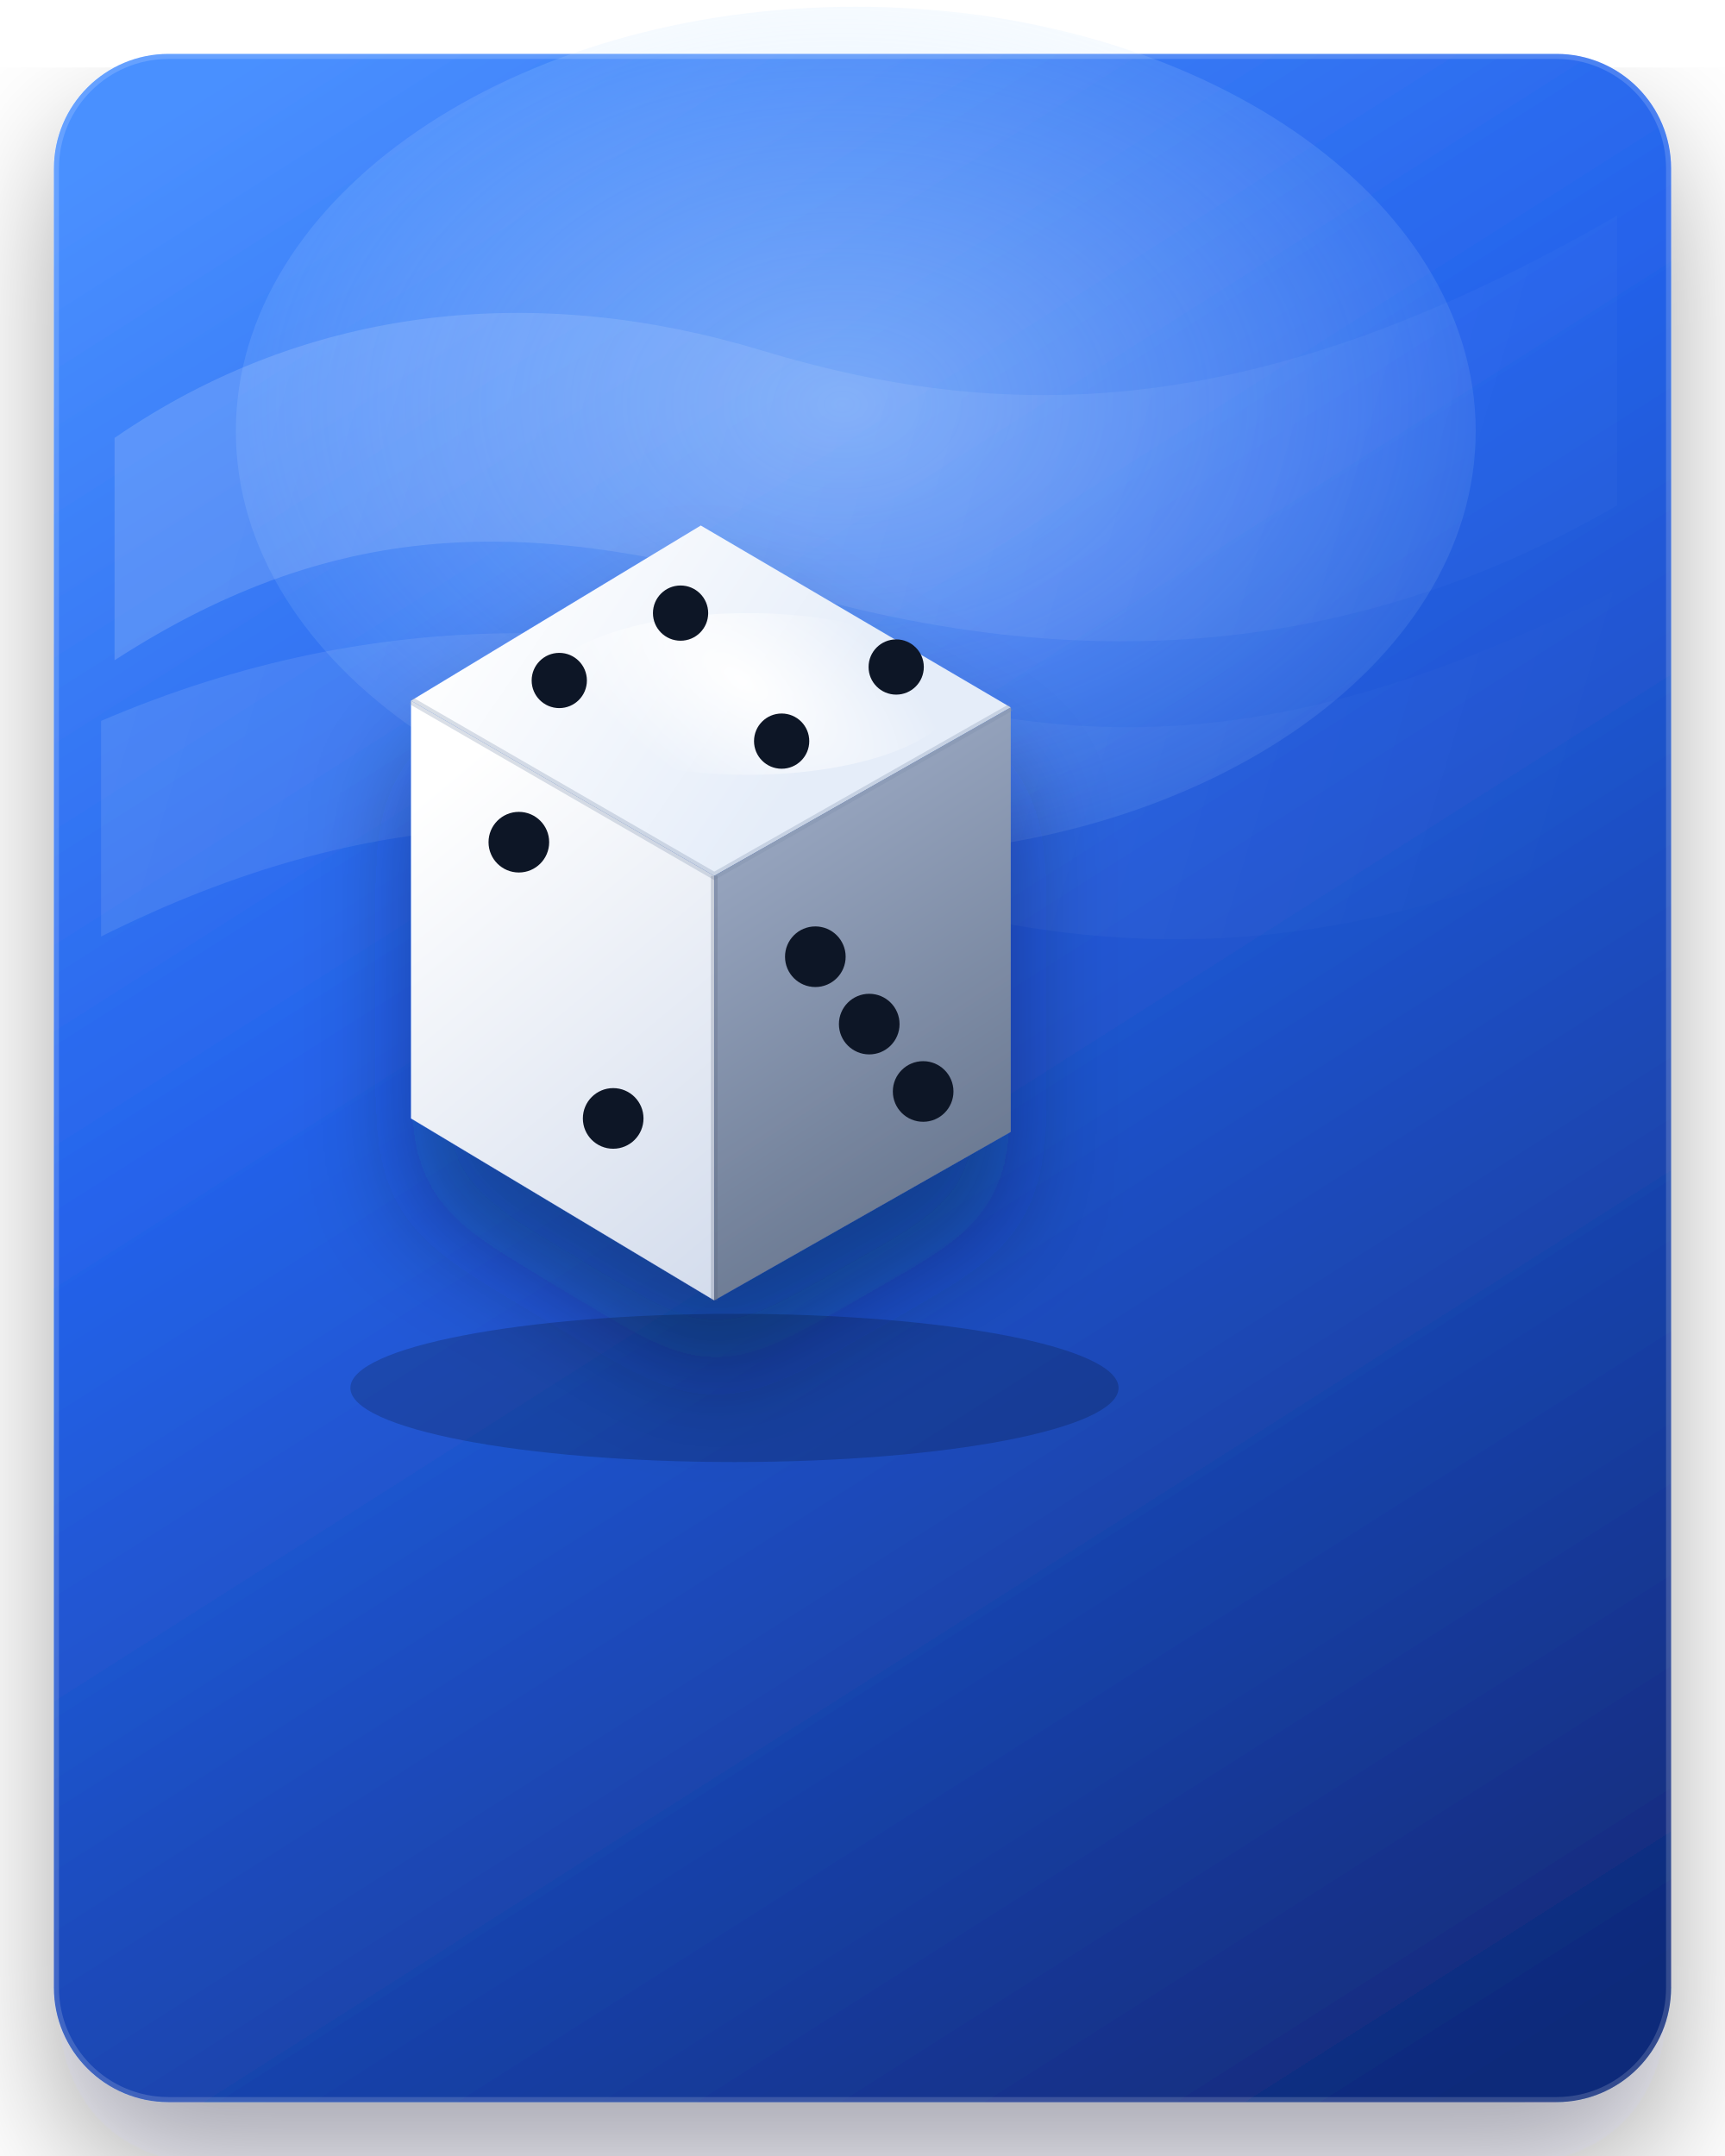
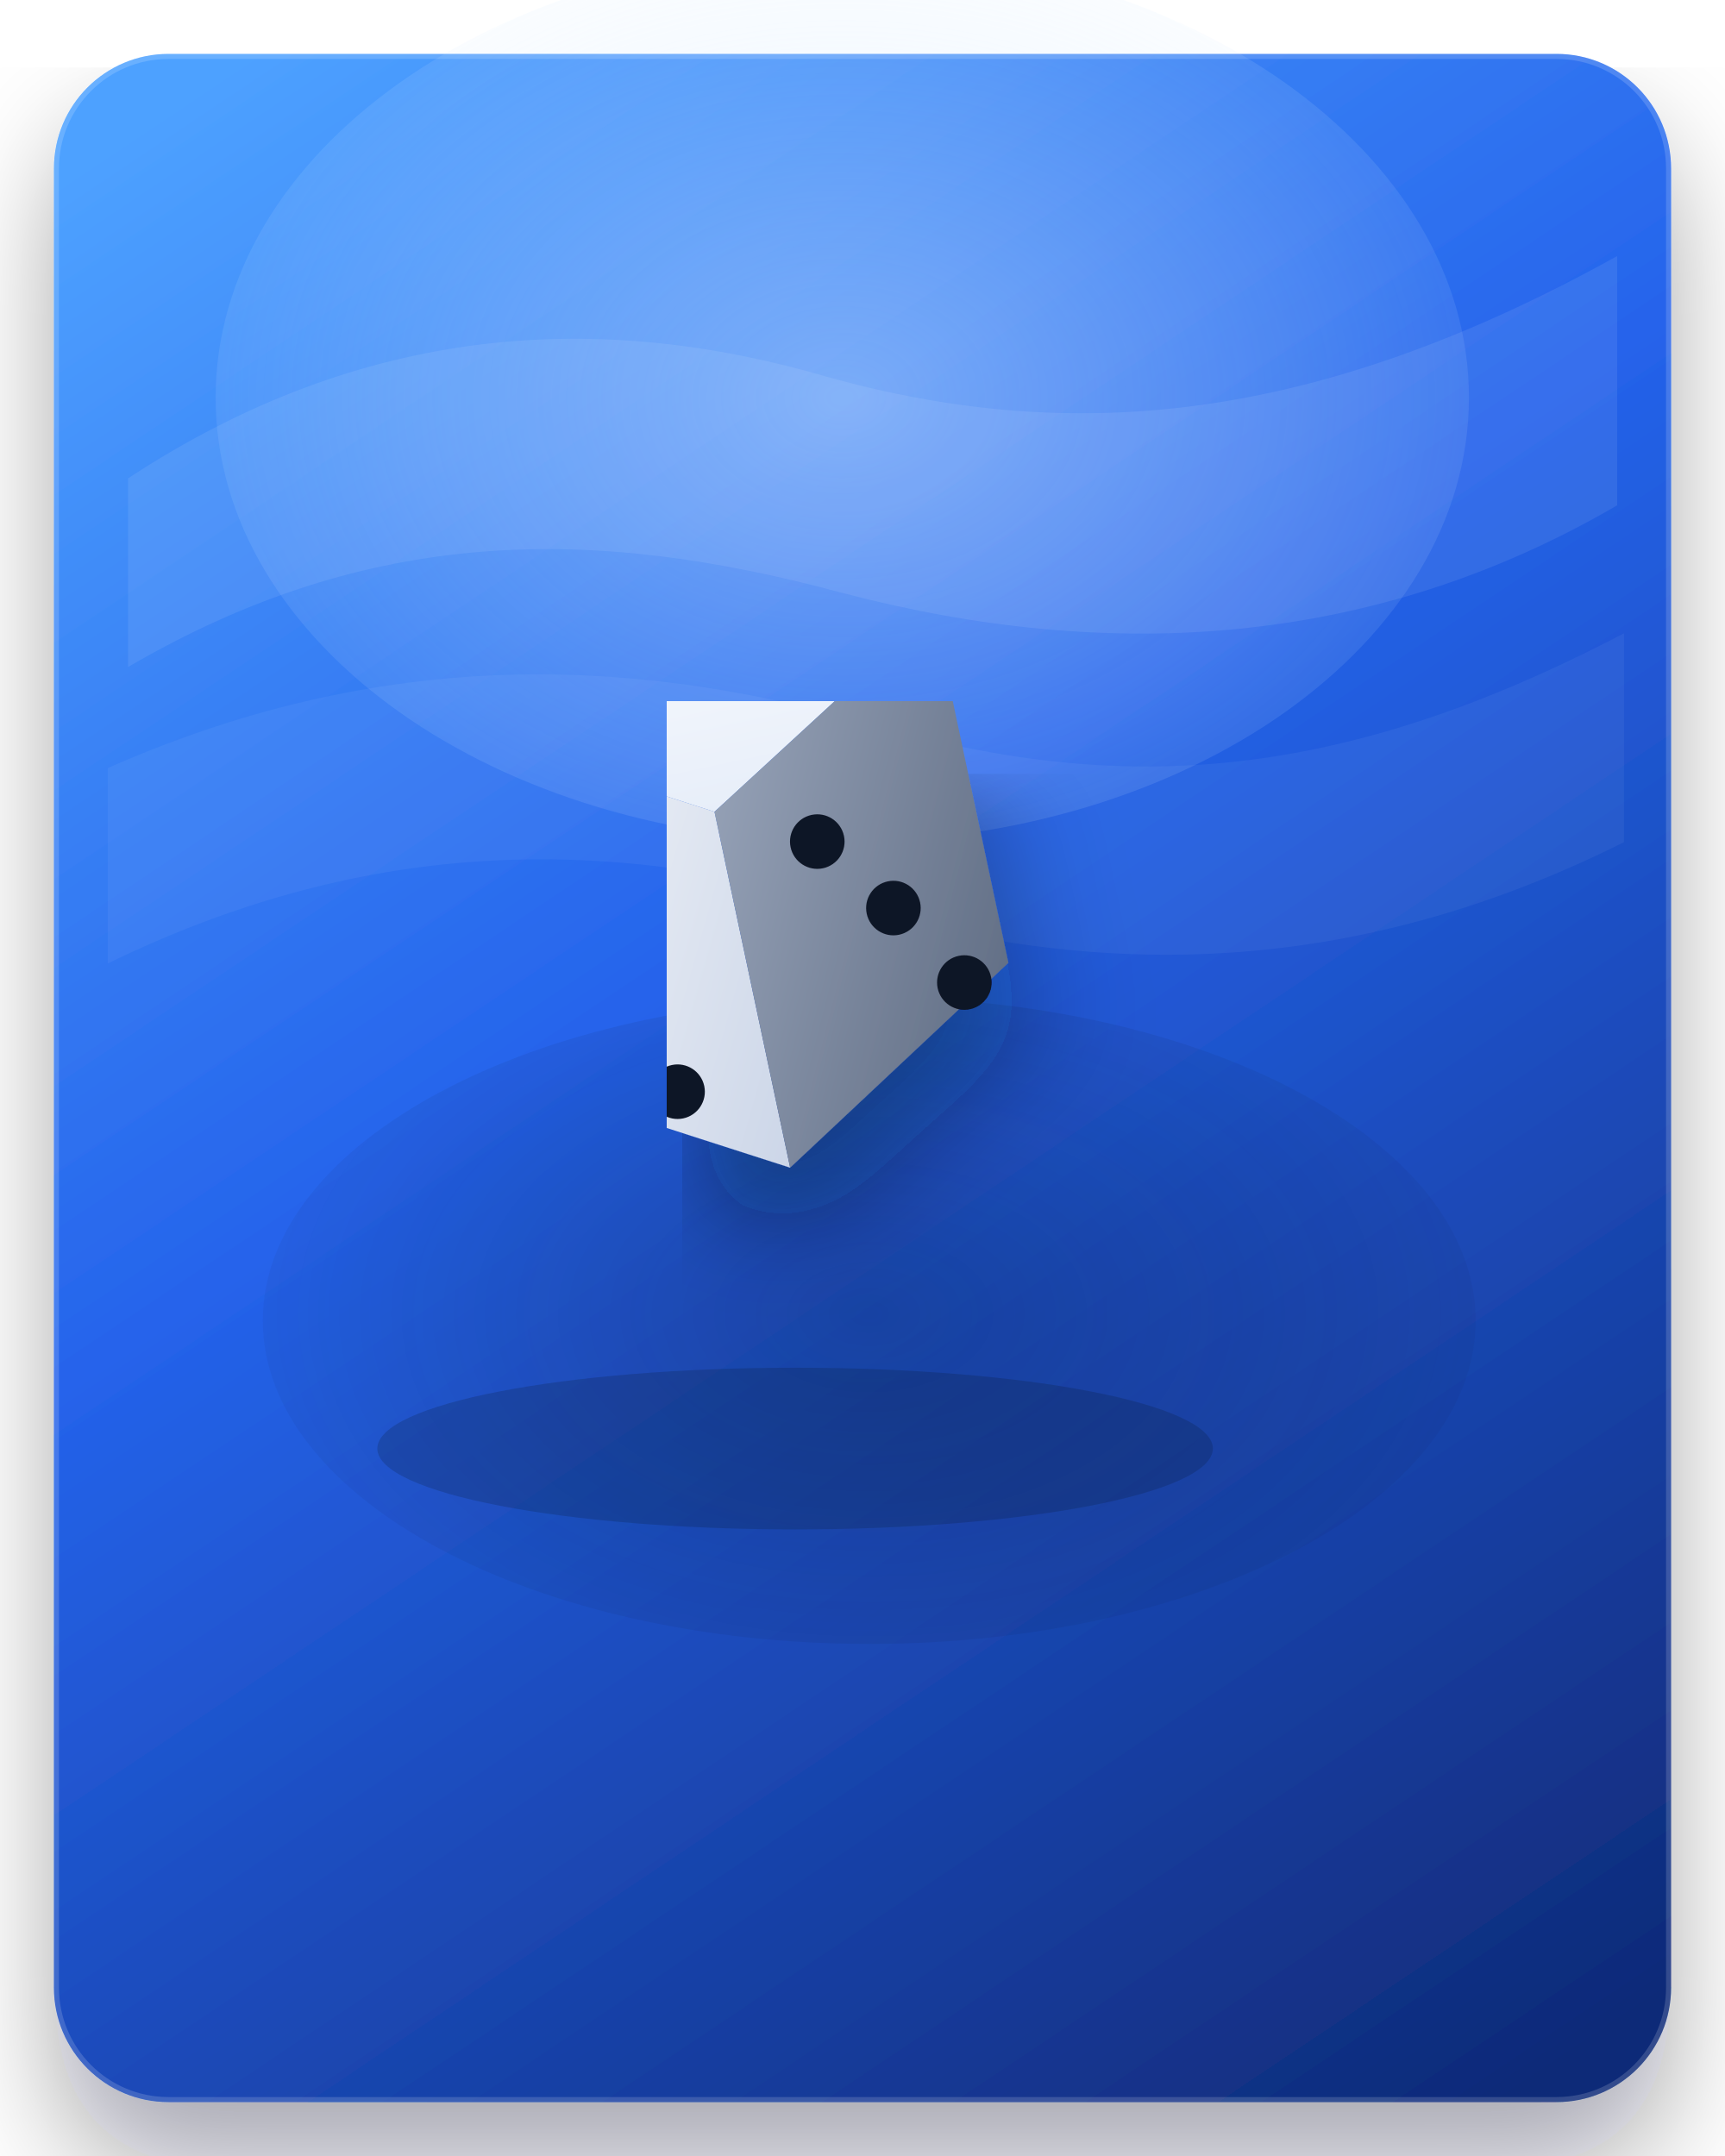
<svg xmlns="http://www.w3.org/2000/svg" width="512" height="640" viewBox="0 0 512 640" fill="none">
  <defs>
-     <linearGradient id="bg" x1="64" y1="24" x2="440" y2="616" gradientUnits="userSpaceOnUse">
-       <stop offset="0" stop-color="#4A90FF" />
-       <stop offset="0.38" stop-color="#2563EB" />
-       <stop offset="1" stop-color="#102A7A" />
+     <linearGradient id="bgMain" x1="56" y1="28" x2="452" y2="620" gradientUnits="userSpaceOnUse">
+       <stop offset="0" stop-color="#4EA1FF" />
+       <stop offset="0.42" stop-color="#2563EB" />
+       <stop offset="1" stop-color="#0F2A78" />
    </linearGradient>
-     <radialGradient id="glowTop" cx="0" cy="0" r="1" gradientUnits="userSpaceOnUse" gradientTransform="translate(250 120) rotate(90) scale(170 240)">
-       <stop stop-color="#BFE0FF" stop-opacity="0.5" />
-       <stop offset="1" stop-color="#BFE0FF" stop-opacity="0" />
+     <radialGradient id="bgGlowTop" cx="0" cy="0" r="1" gradientUnits="userSpaceOnUse" gradientTransform="translate(250 118) rotate(90) scale(180 240)">
+       <stop stop-color="#CFE7FF" stop-opacity="0.45" />
+       <stop offset="1" stop-color="#CFE7FF" stop-opacity="0" />
    </radialGradient>
-     <linearGradient id="wave1" x1="78" y1="110" x2="420" y2="210" gradientUnits="userSpaceOnUse">
-       <stop stop-color="white" stop-opacity="0.15" />
-       <stop offset="1" stop-color="white" stop-opacity="0.02" />
+     <radialGradient id="bgGlowBottom" cx="0" cy="0" r="1" gradientUnits="userSpaceOnUse" gradientTransform="translate(258 390) rotate(90) scale(140 220)">
+       <stop stop-color="#0A173C" stop-opacity="0.28" />
+       <stop offset="1" stop-color="#0A173C" stop-opacity="0" />
+     </radialGradient>
+     <linearGradient id="cubeFrontA" x1="0" y1="0" x2="1" y2="1">
+       <stop stop-color="#FFFFFF" />
+       <stop offset="1" stop-color="#CCD6E8" />
    </linearGradient>
-     <linearGradient id="wave2" x1="50" y1="180" x2="450" y2="300" gradientUnits="userSpaceOnUse">
-       <stop stop-color="white" stop-opacity="0.1" />
+     <linearGradient id="cubeTopA" x1="0.5" y1="0" x2="0.5" y2="1">
+       <stop stop-color="#FFFFFF" />
+       <stop offset="1" stop-color="#E7EEF9" />
+     </linearGradient>
+     <linearGradient id="cubeSideA" x1="0" y1="0" x2="1" y2="1">
+       <stop stop-color="#9DA9BE" />
+       <stop offset="1" stop-color="#59667D" />
+     </linearGradient>
+     <linearGradient id="cubeFrontB" x1="0" y1="0" x2="1" y2="1">
+       <stop stop-color="#FFFFFF" />
+       <stop offset="1" stop-color="#D5DDEC" />
+     </linearGradient>
+     <linearGradient id="cubeTopB" x1="0.5" y1="0" x2="0.5" y2="1">
+       <stop stop-color="#FFFFFF" />
+       <stop offset="1" stop-color="#EBF1FA" />
+     </linearGradient>
+     <linearGradient id="cubeSideB" x1="0" y1="0" x2="1" y2="1">
+       <stop stop-color="#A3AEC1" />
+       <stop offset="1" stop-color="#667286" />
+     </linearGradient>
+     <radialGradient id="shineA" cx="0" cy="0" r="1" gradientUnits="userSpaceOnUse" gradientTransform="translate(228 206) rotate(30) scale(76 28)">
+       <stop stop-color="white" stop-opacity="0.92" />
      <stop offset="1" stop-color="white" stop-opacity="0" />
-     </linearGradient>
-     <linearGradient id="cubeFront" x1="145" y1="220" x2="280" y2="382" gradientUnits="userSpaceOnUse">
-       <stop stop-color="#FFFFFF" />
-       <stop offset="1" stop-color="#C9D4E8" />
-     </linearGradient>
-     <linearGradient id="cubeTop" x1="152" y1="150" x2="248" y2="216" gradientUnits="userSpaceOnUse">
-       <stop stop-color="#FFFFFF" />
-       <stop offset="1" stop-color="#E5EDF9" />
-     </linearGradient>
-     <linearGradient id="cubeSide" x1="250" y1="220" x2="352" y2="376" gradientUnits="userSpaceOnUse">
-       <stop stop-color="#9AA8C2" />
-       <stop offset="1" stop-color="#56657D" />
-     </linearGradient>
-     <radialGradient id="cubeShine" cx="0" cy="0" r="1" gradientUnits="userSpaceOnUse" gradientTransform="translate(220 202) rotate(35) scale(74 34)">
-       <stop stop-color="white" stop-opacity="0.95" />
+     </radialGradient>
+     <radialGradient id="shineB" cx="0" cy="0" r="1" gradientUnits="userSpaceOnUse" gradientTransform="translate(318 182) rotate(30) scale(52 20)">
+       <stop stop-color="white" stop-opacity="0.82" />
      <stop offset="1" stop-color="white" stop-opacity="0" />
    </radialGradient>
    <filter id="cardShadow" x="0" y="0" width="512" height="640" filterUnits="userSpaceOnUse">
-       <feDropShadow dx="0" dy="20" stdDeviation="20" flood-color="#050B1E" flood-opacity="0.35" />
+       <feDropShadow dx="0" dy="20" stdDeviation="18" flood-color="#050B1A" flood-opacity="0.34" />
    </filter>
-     <filter id="cubeShadow" x="82" y="120" width="296" height="320" filterUnits="userSpaceOnUse">
-       <feDropShadow dx="0" dy="24" stdDeviation="16" flood-color="#081325" flood-opacity="0.38" />
+     <filter id="cubeShadowA" x="70" y="132" width="300" height="300" filterUnits="userSpaceOnUse">
+       <feDropShadow dx="0" dy="22" stdDeviation="16" flood-color="#081224" flood-opacity="0.34" />
+     </filter>
+     <filter id="cubeShadowB" x="224" y="110" width="208" height="208" filterUnits="userSpaceOnUse">
+       <feDropShadow dx="0" dy="16" stdDeviation="14" flood-color="#081224" flood-opacity="0.28" />
    </filter>
  </defs>
  <g filter="url(#cardShadow)">
-     <rect x="16" y="16" width="480" height="608" rx="34" fill="url(#bg)" />
+     <rect x="16" y="16" width="480" height="608" rx="34" fill="url(#bgMain)" />
  </g>
  <rect x="16.75" y="16.75" width="478.5" height="606.5" rx="33.25" stroke="rgba(255,255,255,.16)" stroke-width="1.5" />
-   <ellipse cx="254" cy="128" rx="184" ry="126" fill="url(#glowTop)" />
-   <path d="M34 130C92 90 160 84 226 104C302 127 376 124 480 64V150C404 194 324 201 236 176C160 154 102 152 34 196V130Z" fill="url(#wave1)" />
-   <path d="M30 214C114 178 190 184 258 204C330 225 392 220 482 174V246C400 286 326 287 252 262C178 238 110 238 30 278V214Z" fill="url(#wave2)" />
-   <g filter="url(#cubeShadow)">
-     <polygon points="208,156 300,210 212,260 122,208" fill="url(#cubeTop)" />
-     <polygon points="122,208 212,260 212,386 122,332" fill="url(#cubeFront)" />
-     <polygon points="212,260 300,210 300,336 212,386" fill="url(#cubeSide)" />
-     <ellipse cx="222" cy="206" rx="62" ry="24" fill="url(#cubeShine)" />
-     <path d="M122 208L212 260L300 210" stroke="rgba(124,141,170,.28)" stroke-width="2.2" />
-     <path d="M212 260V386" stroke="rgba(82,93,116,.22)" stroke-width="2" />
-     <circle cx="166" cy="202" r="8.2" fill="#111827" />
-     <circle cx="202" cy="182" r="8.2" fill="#111827" />
-     <circle cx="232" cy="220" r="8.2" fill="#111827" />
-     <circle cx="266" cy="198" r="8.2" fill="#111827" />
-     <circle cx="154" cy="250" r="9" fill="#111827" />
-     <circle cx="182" cy="332" r="9" fill="#111827" />
-     <circle cx="242" cy="284" r="9" fill="#111827" />
-     <circle cx="258" cy="304" r="9" fill="#111827" />
-     <circle cx="274" cy="324" r="9" fill="#111827" />
+   <ellipse cx="250" cy="118" rx="186" ry="132" fill="url(#bgGlowTop)" />
+   <ellipse cx="258" cy="392" rx="180" ry="96" fill="url(#bgGlowBottom)" />
+   <path d="M38 142C108 96 178 92 246 112C318 132 390 126 480 76V150C408 192 330 197 250 176C176 156 110 156 38 198V142Z" fill="rgba(255,255,255,.08)" />
+   <path d="M32 228C118 190 194 196 262 216C334 236 398 232 482 188V250C406 288 332 292 256 270C182 248 110 248 32 286V228Z" fill="rgba(255,255,255,.05)" />
+   <g transform="translate(258 126) rotate(9)" filter="url(#cubeShadowB)">
+     <polygon points="64,10 126,46 68,80 6,45" fill="url(#cubeTopB)" />
+     <polygon points="6,45 68,80 68,158 6,123" fill="url(#cubeFrontB)" />
+     <polygon points="68,80 126,46 126,124 68,158" fill="url(#cubeSideB)" />
+     <ellipse cx="82" cy="34" rx="23" ry="9" fill="url(#shineB)" />
+     <circle cx="67" cy="43" r="6.4" fill="#111827" />
+     <circle cx="25" cy="82" r="6.8" fill="#111827" />
+     <circle cx="47" cy="96" r="6.8" fill="#111827" />
+     <circle cx="24" cy="128" r="6.8" fill="#111827" />
+     <circle cx="47" cy="141" r="6.8" fill="#111827" />
+     <circle cx="96" cy="96" r="6.8" fill="#111827" />
+     <circle cx="110" cy="128" r="6.8" fill="#111827" />
  </g>
-   <ellipse cx="218" cy="412" rx="114" ry="22" fill="#091224" fill-opacity="0.22" />
+   <g transform="translate(102 156) rotate(-12)" filter="url(#cubeShadowA)">
+     <polygon points="84,14 166,61 90,106 8,59" fill="url(#cubeTopA)" />
+     <polygon points="8,59 90,106 90,214 8,167" fill="url(#cubeFrontA)" />
+     <polygon points="90,106 166,61 166,168 90,214" fill="url(#cubeSideA)" />
+     <ellipse cx="110" cy="44" rx="38" ry="14" fill="url(#shineA)" />
+     <circle cx="48" cy="45" r="7.5" fill="#111827" />
+     <circle cx="80" cy="29" r="7.5" fill="#111827" />
+     <circle cx="88" cy="61" r="7.5" fill="#111827" />
+     <circle cx="120" cy="46" r="7.5" fill="#111827" />
+     <circle cx="32" cy="111" r="8.1" fill="#111827" />
+     <circle cx="62" cy="185" r="8.1" fill="#111827" />
+     <circle cx="118" cy="121" r="8.1" fill="#111827" />
+     <circle cx="136" cy="145" r="8.1" fill="#111827" />
+     <circle cx="152" cy="171" r="8.1" fill="#111827" />
+   </g>
+   <ellipse cx="236" cy="430" rx="124" ry="24" fill="#081120" fill-opacity="0.18" />
</svg>
